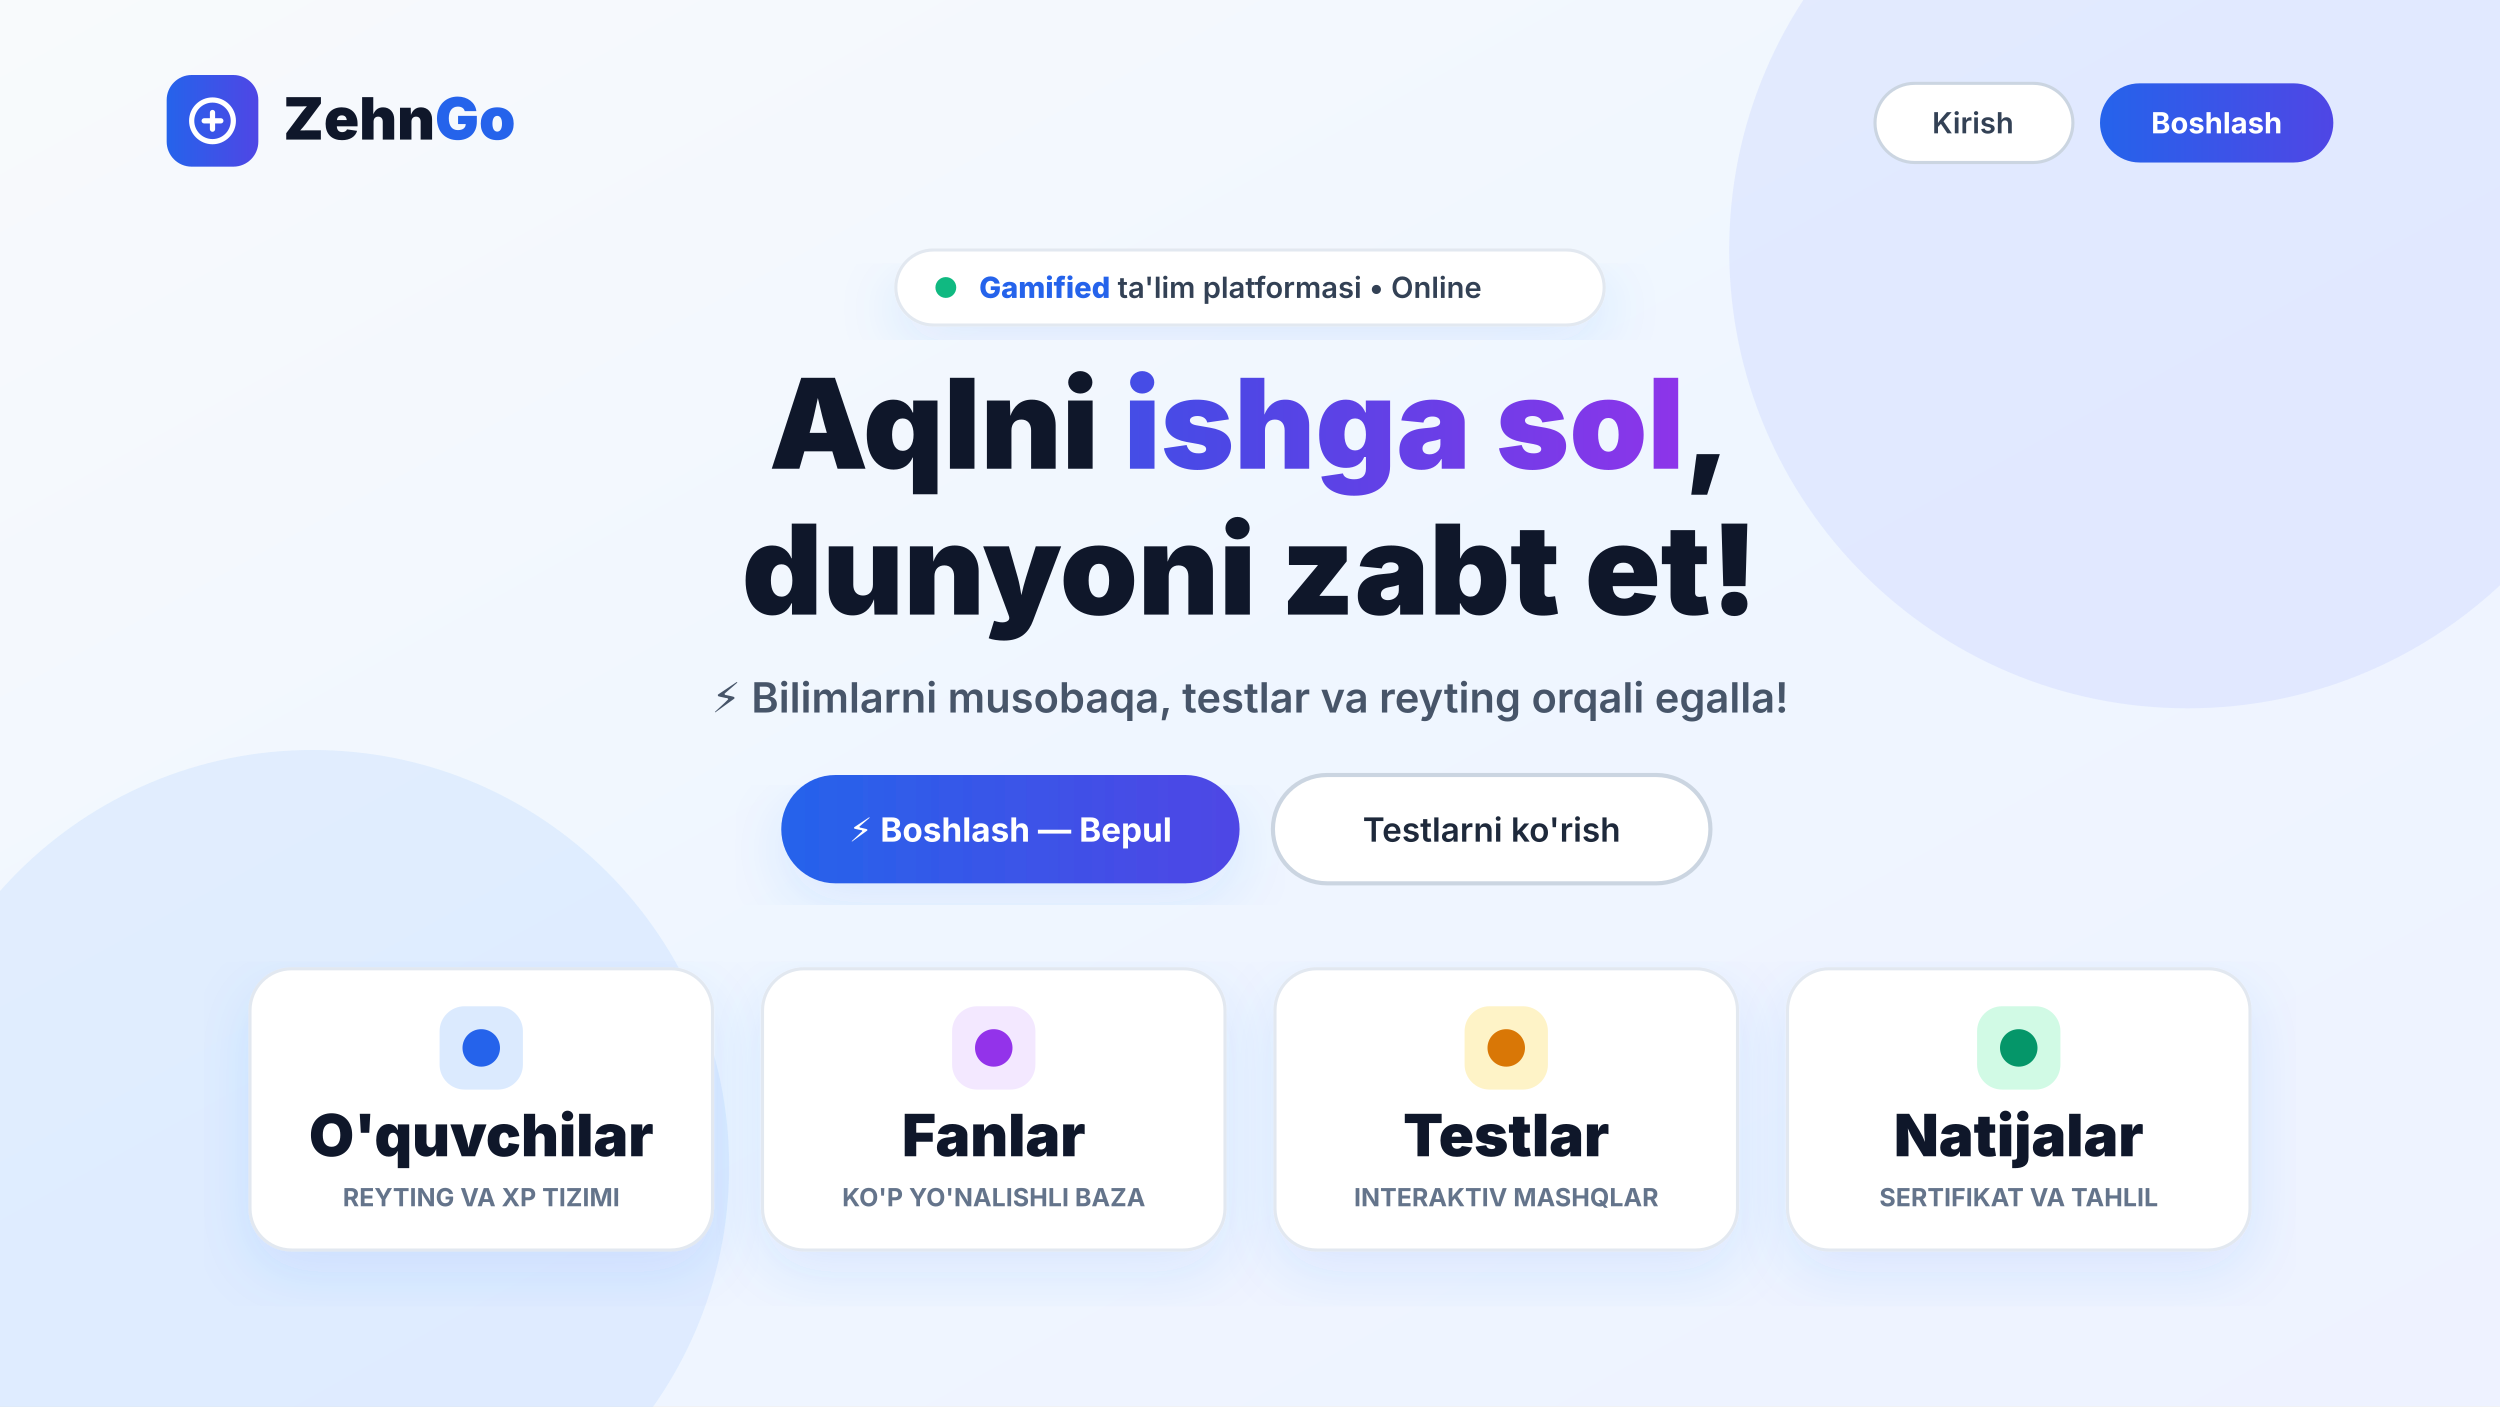
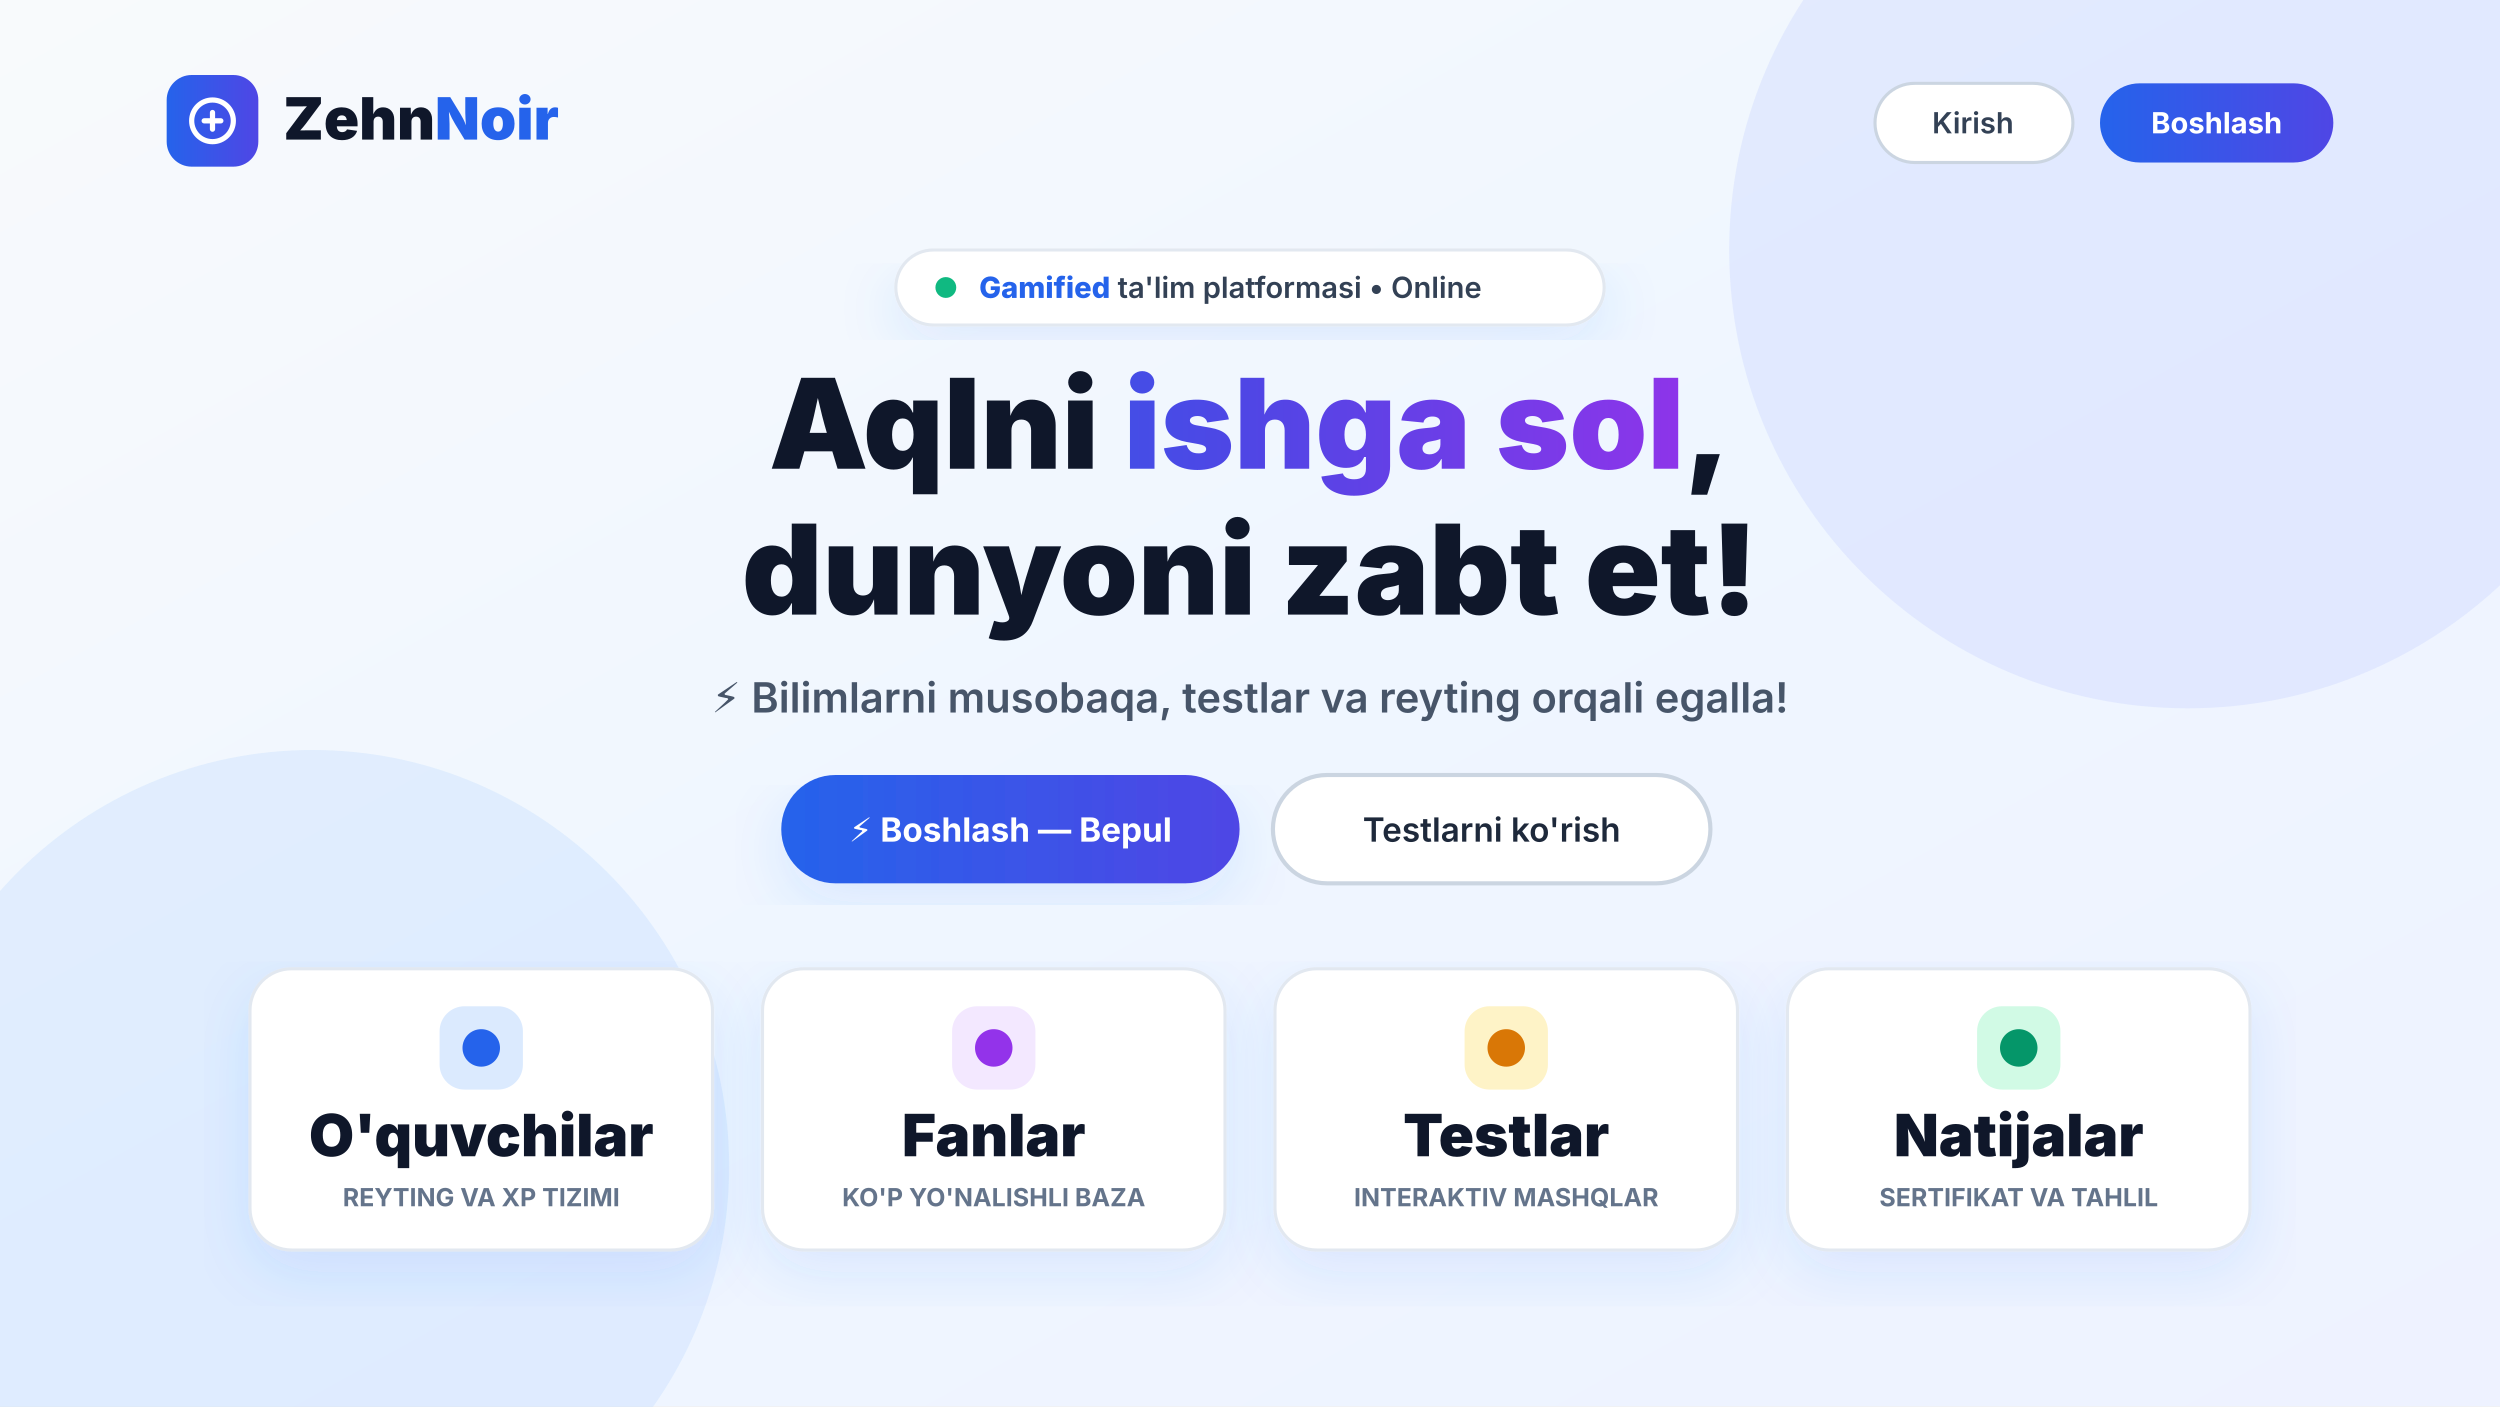
<svg xmlns="http://www.w3.org/2000/svg" viewBox="0 0 1200 675">
  <defs>
    <linearGradient id="bg" x1="0%" y1="0%" x2="100%" y2="100%">
      <stop offset="0%" stop-color="#f8fafc" />
      <stop offset="50%" stop-color="#eff6ff" />
      <stop offset="100%" stop-color="#eef2ff" />
    </linearGradient>
    <linearGradient id="brand" x1="0%" y1="0%" x2="100%" y2="0%">
      <stop offset="0%" stop-color="#2563eb" />
      <stop offset="50%" stop-color="#4f46e5" />
      <stop offset="100%" stop-color="#9333ea" />
    </linearGradient>
    <linearGradient id="btn" x1="0%" y1="0%" x2="100%" y2="0%">
      <stop offset="0%" stop-color="#2563eb" />
      <stop offset="100%" stop-color="#4f46e5" />
    </linearGradient>
    <filter id="shadow" x="-10%" y="-10%" width="120%" height="130%">
      <feDropShadow dx="0" dy="10" stdDeviation="14" flood-color="#3b82f6" flood-opacity="0.12" />
    </filter>
  </defs>
  <rect width="1200" height="675" fill="url(#bg)" />
  <circle cx="1050" cy="120" r="220" fill="#c7d2fe" opacity="0.35" />
  <circle cx="150" cy="560" r="200" fill="#bfdbfe" opacity="0.35" />
  <g transform="translate(80, 36)">
    <rect x="0" y="0" width="44" height="44" rx="12" fill="url(#btn)" />
    <circle cx="22" cy="22" r="10" fill="none" stroke="#ffffff" stroke-width="2.5" />
    <path d="M18 22h8M22 18v8" stroke="#ffffff" stroke-width="2.5" stroke-linecap="round" />
-     <text x="56" y="31" font-family="Inter, system-ui, sans-serif" font-size="28" font-weight="900" fill="#0f172a">Zehn<tspan fill="#2563eb">Go</tspan>
+     <text x="56" y="31" font-family="Inter, system-ui, sans-serif" font-size="28" font-weight="900" fill="#0f172a">Zehn<tspan fill="#2563eb">Noir</tspan>
    </text>
    <rect x="820" y="4" width="95" height="38" rx="19" fill="#ffffff" stroke="#cbd5e1" stroke-width="1.5" />
    <text x="867" y="28" text-anchor="middle" font-family="Inter, system-ui, sans-serif" font-size="14" font-weight="600" fill="#334155">Kirish</text>
    <rect x="928" y="4" width="112" height="38" rx="19" fill="url(#btn)" />
    <text x="984" y="28" text-anchor="middle" font-family="Inter, system-ui, sans-serif" font-size="14" font-weight="700" fill="#ffffff">Boshlash</text>
  </g>
  <g transform="translate(430, 120)">
    <rect width="340" height="36" rx="18" fill="#ffffff" stroke="#e2e8f0" stroke-width="1.5" filter="url(#shadow)" />
    <circle cx="24" cy="18" r="5" fill="#10b981" />
    <text x="40" y="23" font-family="Inter, system-ui, sans-serif" font-size="14" font-weight="600" fill="#334155">
      <tspan fill="#2563eb" font-weight="800">Gamified</tspan> ta'lim platformasi • Online
    </text>
  </g>
  <text x="600" y="225" text-anchor="middle" font-family="Inter, system-ui, sans-serif" font-size="60" font-weight="900" fill="#0f172a">
    Aqlni <tspan fill="url(#brand)">ishga sol</tspan>,
  </text>
  <text x="600" y="295" text-anchor="middle" font-family="Inter, system-ui, sans-serif" font-size="60" font-weight="900" fill="#0f172a">
    dunyoni zabt et!
  </text>
  <text x="600" y="342" text-anchor="middle" font-family="Inter, system-ui, sans-serif" font-size="20" font-weight="600" fill="#475569">
    ⚡ Bilimlarni musobaqa, testlar va reyting orqali egalla!
  </text>
  <g transform="translate(375, 372)">
    <rect x="0" y="0" width="220" height="52" rx="26" fill="url(#btn)" filter="url(#shadow)" />
    <text x="110" y="32" text-anchor="middle" font-family="Inter, system-ui, sans-serif" font-size="16" font-weight="700" fill="#ffffff">⚡ Boshlash — Bepul</text>
    <rect x="236" y="0" width="210" height="52" rx="26" fill="#ffffff" stroke="#cbd5e1" stroke-width="2" />
    <text x="341" y="32" text-anchor="middle" font-family="Inter, system-ui, sans-serif" font-size="16" font-weight="600" fill="#1e293b">Testlarni ko'rish</text>
  </g>
  <g transform="translate(120, 465)">
    <g transform="translate(0, 0)">
      <rect width="222" height="135" rx="20" fill="#ffffff" stroke="#e2e8f0" stroke-width="1.5" filter="url(#shadow)" />
      <rect x="91" y="18" width="40" height="40" rx="12" fill="#dbeafe" />
      <circle cx="111" cy="38" r="9" fill="#2563eb" />
      <text x="111" y="90" text-anchor="middle" font-family="Inter, system-ui, sans-serif" font-size="28" font-weight="900" fill="#0f172a">O'quvchilar</text>
      <text x="111" y="114" text-anchor="middle" font-family="Inter, system-ui, sans-serif" font-size="12" font-weight="700" fill="#64748b">REYTING VA XP TIZIMI</text>
    </g>
    <g transform="translate(246, 0)">
      <rect width="222" height="135" rx="20" fill="#ffffff" stroke="#e2e8f0" stroke-width="1.5" filter="url(#shadow)" />
      <rect x="91" y="18" width="40" height="40" rx="12" fill="#f3e8ff" />
      <circle cx="111" cy="38" r="9" fill="#9333ea" />
      <text x="111" y="90" text-anchor="middle" font-family="Inter, system-ui, sans-serif" font-size="28" font-weight="900" fill="#0f172a">Fanlar</text>
      <text x="111" y="114" text-anchor="middle" font-family="Inter, system-ui, sans-serif" font-size="12" font-weight="700" fill="#64748b">KO'P YO'NALISHLI BAZA</text>
    </g>
    <g transform="translate(492, 0)">
      <rect width="222" height="135" rx="20" fill="#ffffff" stroke="#e2e8f0" stroke-width="1.5" filter="url(#shadow)" />
      <rect x="91" y="18" width="40" height="40" rx="12" fill="#fef3c7" />
      <circle cx="111" cy="38" r="9" fill="#d97706" />
      <text x="111" y="90" text-anchor="middle" font-family="Inter, system-ui, sans-serif" font-size="28" font-weight="900" fill="#0f172a">Testlar</text>
      <text x="111" y="114" text-anchor="middle" font-family="Inter, system-ui, sans-serif" font-size="12" font-weight="700" fill="#64748b">INTERAKTIV MASHQLAR</text>
    </g>
    <g transform="translate(738, 0)">
      <rect width="222" height="135" rx="20" fill="#ffffff" stroke="#e2e8f0" stroke-width="1.5" filter="url(#shadow)" />
      <rect x="91" y="18" width="40" height="40" rx="12" fill="#d1fae5" />
      <circle cx="111" cy="38" r="9" fill="#059669" />
      <text x="111" y="90" text-anchor="middle" font-family="Inter, system-ui, sans-serif" font-size="28" font-weight="900" fill="#0f172a">Natijalar</text>
      <text x="111" y="114" text-anchor="middle" font-family="Inter, system-ui, sans-serif" font-size="12" font-weight="700" fill="#64748b">SERTIFIKAT VA TAHLIL</text>
    </g>
  </g>
</svg>
